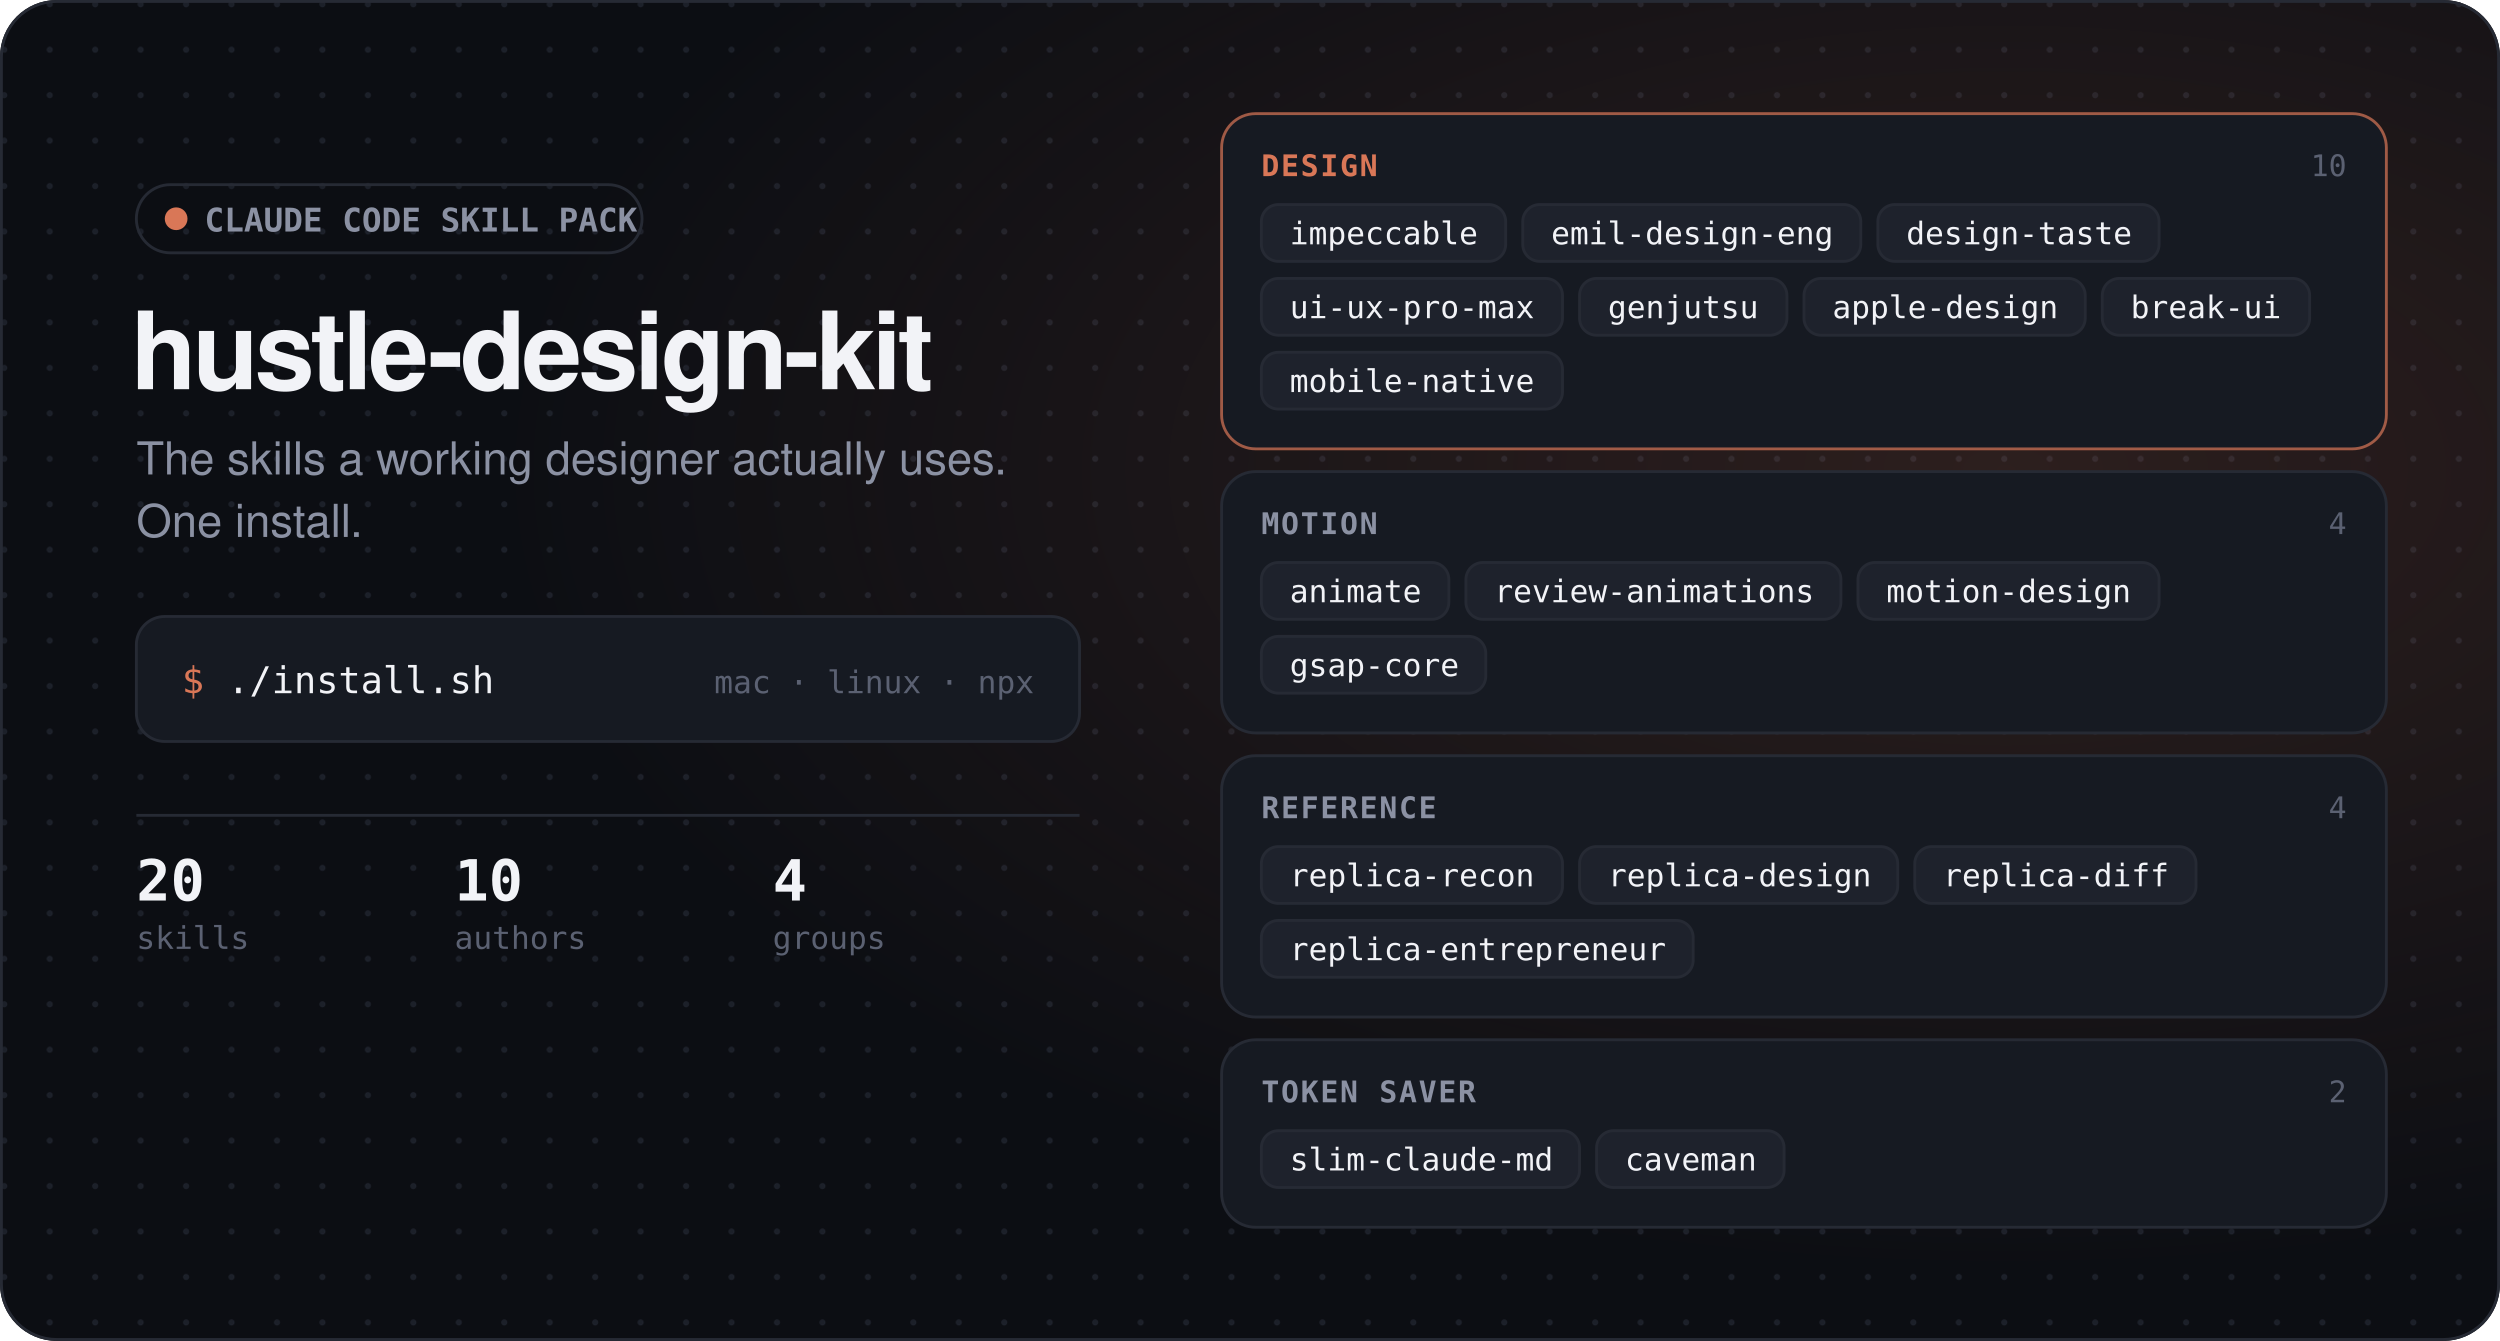
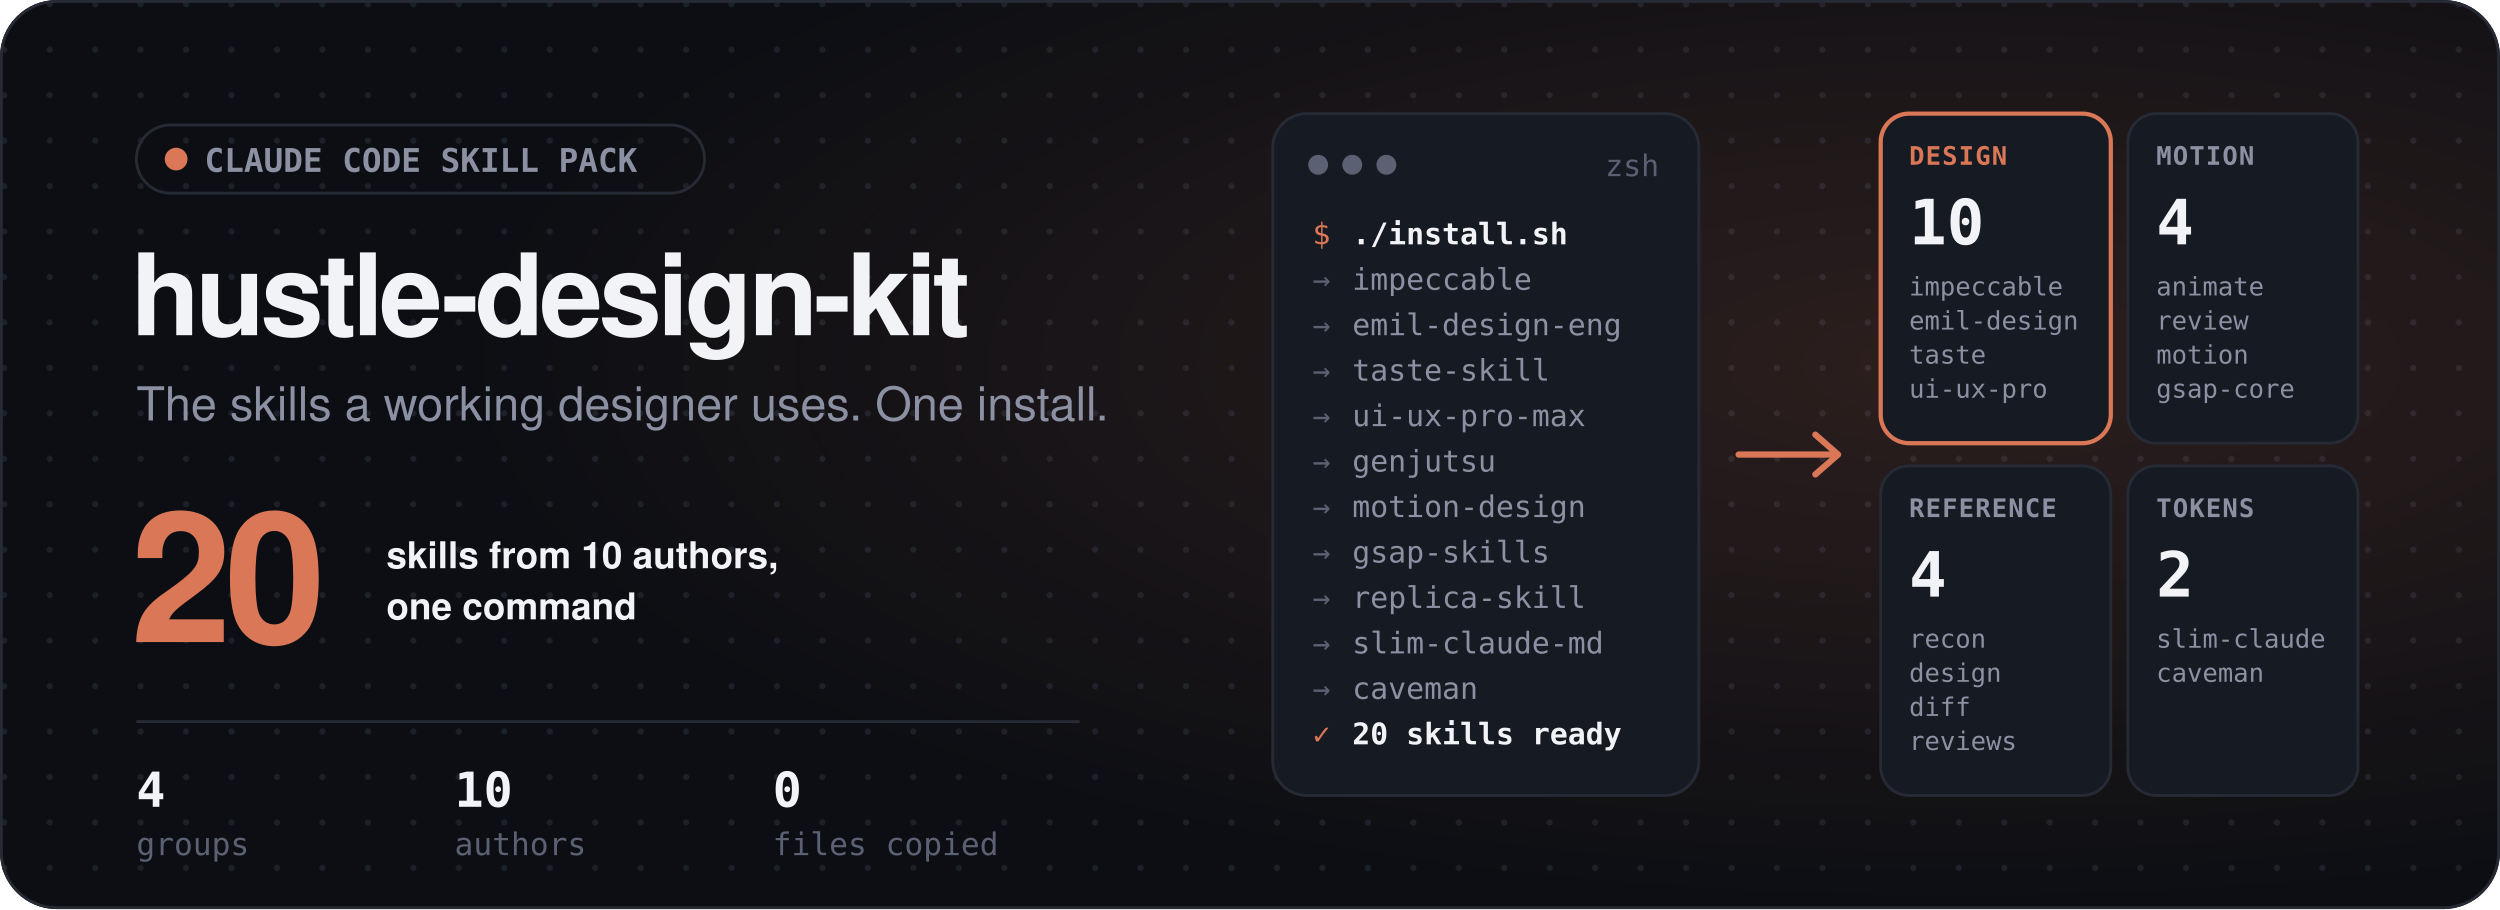
- <svg xmlns="http://www.w3.org/2000/svg" width="880" height="472" viewBox="0 0 880 472" font-family="ui-sans-serif,-apple-system,BlinkMacSystemFont,'Segoe UI',Helvetica,Arial,sans-serif">
+ <svg xmlns="http://www.w3.org/2000/svg" width="880" height="320" viewBox="0 0 880 320" font-family="ui-sans-serif,-apple-system,BlinkMacSystemFont,'Segoe UI',Helvetica,Arial,sans-serif">
  <defs>
    <pattern id="d" width="16" height="16" patternUnits="userSpaceOnUse">
      <circle cx="1.5" cy="1.5" r="1.1" fill="#1c2029" />
    </pattern>
-     <radialGradient id="g" cx="80%" cy="35%" r="60%">
+     <radialGradient id="g" cx="78%" cy="40%" r="60%">
      <stop offset="0" stop-color="#d97757" stop-opacity="0.16" />
      <stop offset="1" stop-color="#d97757" stop-opacity="0" />
    </radialGradient>
    <clipPath id="c">
-       <rect width="880" height="472" rx="20" />
+       <rect width="880" height="320" rx="20" />
    </clipPath>
  </defs>
  <g clip-path="url(#c)">
-     <rect width="880" height="472" fill="#0c0e13" />
-     <rect width="880" height="472" fill="url(#d)" />
-     <rect width="880" height="472" fill="url(#g)" />
+     <rect width="880" height="320" fill="#0c0e13" />
+     <rect width="880" height="320" fill="url(#d)" />
+     <rect width="880" height="320" fill="url(#g)" />
  </g>
-   <rect x=".5" y=".5" width="879" height="471" rx="19.5" fill="none" stroke="#262a34" />
-   <g transform="translate(0 21)">
-     <rect x="48" y="44" width="178" height="24" rx="12" fill="none" stroke="#262a34" />
-     <circle cx="62" cy="56" r="4" fill="#d97757" />
-     <text x="72" y="60.5" font-size="11.5" font-weight="600" fill="#8b91a3" font-family="ui-monospace,SFMono-Regular,Menlo,Consolas,monospace">CLAUDE CODE SKILL PACK</text>
-     <text x="46" y="116" font-size="38" font-weight="800" fill="#f2f3f7" letter-spacing="-1.4">hustle-design-kit</text>
-     <text x="48" y="146" font-size="16" fill="#8b91a3">The skills a working designer actually uses.</text>
-     <text x="48" y="168" font-size="16" fill="#8b91a3">One install.</text>
-     <rect x="48" y="196" width="332" height="44" rx="10" fill="#161a22" stroke="#262a34" />
-     <text x="64" y="223" font-size="13" fill="#d97757" font-family="ui-monospace,SFMono-Regular,Menlo,Consolas,monospace">$</text>
-     <text x="80" y="223" font-size="13" fill="#f2f3f7" font-family="ui-monospace,SFMono-Regular,Menlo,Consolas,monospace">./install.sh</text>
-     <text x="364" y="223" font-size="11" fill="#5b6172" font-family="ui-monospace,SFMono-Regular,Menlo,Consolas,monospace" text-anchor="end">mac · linux · npx</text>
-     <line x1="48" y1="266" x2="380" y2="266" stroke="#262a34" />
-     <text x="48" y="296" font-size="20" font-weight="700" fill="#f2f3f7" font-family="ui-monospace,SFMono-Regular,Menlo,Consolas,monospace">20</text>
-     <text x="48" y="313" font-size="11" fill="#5b6172" font-family="ui-monospace,SFMono-Regular,Menlo,Consolas,monospace">skills</text>
-     <text x="160" y="296" font-size="20" font-weight="700" fill="#f2f3f7" font-family="ui-monospace,SFMono-Regular,Menlo,Consolas,monospace">10</text>
-     <text x="160" y="313" font-size="11" fill="#5b6172" font-family="ui-monospace,SFMono-Regular,Menlo,Consolas,monospace">authors</text>
-     <text x="272" y="296" font-size="20" font-weight="700" fill="#f2f3f7" font-family="ui-monospace,SFMono-Regular,Menlo,Consolas,monospace">4</text>
-     <text x="272" y="313" font-size="11" fill="#5b6172" font-family="ui-monospace,SFMono-Regular,Menlo,Consolas,monospace">groups</text>
-   </g>
-   <rect x="430" y="40" width="410" height="118" rx="12" fill="#161a22" stroke="#d97757" stroke-opacity="0.7" />
-   <text x="444" y="62" font-size="10.5" font-weight="700" fill="#d97757" font-family="ui-monospace,SFMono-Regular,Menlo,Consolas,monospace" letter-spacing=".6">DESIGN</text>
-   <text x="826" y="62" font-size="10.5" fill="#5b6172" font-family="ui-monospace,SFMono-Regular,Menlo,Consolas,monospace" text-anchor="end">10</text>
-   <rect x="444" y="72" width="86" height="20" rx="6" fill="#1e222c" stroke="#262a34" />
-   <text x="454" y="86" font-size="11" fill="#f2f3f7" font-family="ui-monospace,SFMono-Regular,Menlo,Consolas,monospace">impeccable</text>
-   <rect x="536" y="72" width="119" height="20" rx="6" fill="#1e222c" stroke="#262a34" />
-   <text x="546" y="86" font-size="11" fill="#f2f3f7" font-family="ui-monospace,SFMono-Regular,Menlo,Consolas,monospace">emil-design-eng</text>
-   <rect x="661" y="72" width="99" height="20" rx="6" fill="#1e222c" stroke="#262a34" />
-   <text x="671" y="86" font-size="11" fill="#f2f3f7" font-family="ui-monospace,SFMono-Regular,Menlo,Consolas,monospace">design-taste</text>
-   <rect x="444" y="98" width="106" height="20" rx="6" fill="#1e222c" stroke="#262a34" />
-   <text x="454" y="112" font-size="11" fill="#f2f3f7" font-family="ui-monospace,SFMono-Regular,Menlo,Consolas,monospace">ui-ux-pro-max</text>
-   <rect x="556" y="98" width="73" height="20" rx="6" fill="#1e222c" stroke="#262a34" />
-   <text x="566" y="112" font-size="11" fill="#f2f3f7" font-family="ui-monospace,SFMono-Regular,Menlo,Consolas,monospace">genjutsu</text>
-   <rect x="635" y="98" width="99" height="20" rx="6" fill="#1e222c" stroke="#262a34" />
-   <text x="645" y="112" font-size="11" fill="#f2f3f7" font-family="ui-monospace,SFMono-Regular,Menlo,Consolas,monospace">apple-design</text>
-   <rect x="740" y="98" width="73" height="20" rx="6" fill="#1e222c" stroke="#262a34" />
-   <text x="750" y="112" font-size="11" fill="#f2f3f7" font-family="ui-monospace,SFMono-Regular,Menlo,Consolas,monospace">break-ui</text>
-   <rect x="444" y="124" width="106" height="20" rx="6" fill="#1e222c" stroke="#262a34" />
-   <text x="454" y="138" font-size="11" fill="#f2f3f7" font-family="ui-monospace,SFMono-Regular,Menlo,Consolas,monospace">mobile-native</text>
-   <rect x="430" y="166" width="410" height="92" rx="12" fill="#161a22" stroke="#262a34" stroke-opacity="1" />
-   <text x="444" y="188" font-size="10.5" font-weight="700" fill="#8b91a3" font-family="ui-monospace,SFMono-Regular,Menlo,Consolas,monospace" letter-spacing=".6">MOTION</text>
-   <text x="826" y="188" font-size="10.5" fill="#5b6172" font-family="ui-monospace,SFMono-Regular,Menlo,Consolas,monospace" text-anchor="end">4</text>
-   <rect x="444" y="198" width="66" height="20" rx="6" fill="#1e222c" stroke="#262a34" />
-   <text x="454" y="212" font-size="11" fill="#f2f3f7" font-family="ui-monospace,SFMono-Regular,Menlo,Consolas,monospace">animate</text>
-   <rect x="516" y="198" width="132" height="20" rx="6" fill="#1e222c" stroke="#262a34" />
-   <text x="526" y="212" font-size="11" fill="#f2f3f7" font-family="ui-monospace,SFMono-Regular,Menlo,Consolas,monospace">review-animations</text>
-   <rect x="654" y="198" width="106" height="20" rx="6" fill="#1e222c" stroke="#262a34" />
-   <text x="664" y="212" font-size="11" fill="#f2f3f7" font-family="ui-monospace,SFMono-Regular,Menlo,Consolas,monospace">motion-design</text>
-   <rect x="444" y="224" width="79" height="20" rx="6" fill="#1e222c" stroke="#262a34" />
-   <text x="454" y="238" font-size="11" fill="#f2f3f7" font-family="ui-monospace,SFMono-Regular,Menlo,Consolas,monospace">gsap-core</text>
-   <rect x="430" y="266" width="410" height="92" rx="12" fill="#161a22" stroke="#262a34" stroke-opacity="1" />
-   <text x="444" y="288" font-size="10.5" font-weight="700" fill="#8b91a3" font-family="ui-monospace,SFMono-Regular,Menlo,Consolas,monospace" letter-spacing=".6">REFERENCE</text>
-   <text x="826" y="288" font-size="10.5" fill="#5b6172" font-family="ui-monospace,SFMono-Regular,Menlo,Consolas,monospace" text-anchor="end">4</text>
-   <rect x="444" y="298" width="106" height="20" rx="6" fill="#1e222c" stroke="#262a34" />
-   <text x="454" y="312" font-size="11" fill="#f2f3f7" font-family="ui-monospace,SFMono-Regular,Menlo,Consolas,monospace">replica-recon</text>
-   <rect x="556" y="298" width="112" height="20" rx="6" fill="#1e222c" stroke="#262a34" />
-   <text x="566" y="312" font-size="11" fill="#f2f3f7" font-family="ui-monospace,SFMono-Regular,Menlo,Consolas,monospace">replica-design</text>
-   <rect x="674" y="298" width="99" height="20" rx="6" fill="#1e222c" stroke="#262a34" />
-   <text x="684" y="312" font-size="11" fill="#f2f3f7" font-family="ui-monospace,SFMono-Regular,Menlo,Consolas,monospace">replica-diff</text>
-   <rect x="444" y="324" width="152" height="20" rx="6" fill="#1e222c" stroke="#262a34" />
-   <text x="454" y="338" font-size="11" fill="#f2f3f7" font-family="ui-monospace,SFMono-Regular,Menlo,Consolas,monospace">replica-entrepreneur</text>
-   <rect x="430" y="366" width="410" height="66" rx="12" fill="#161a22" stroke="#262a34" stroke-opacity="1" />
-   <text x="444" y="388" font-size="10.5" font-weight="700" fill="#8b91a3" font-family="ui-monospace,SFMono-Regular,Menlo,Consolas,monospace" letter-spacing=".6">TOKEN SAVER</text>
-   <text x="826" y="388" font-size="10.5" fill="#5b6172" font-family="ui-monospace,SFMono-Regular,Menlo,Consolas,monospace" text-anchor="end">2</text>
-   <rect x="444" y="398" width="112" height="20" rx="6" fill="#1e222c" stroke="#262a34" />
-   <text x="454" y="412" font-size="11" fill="#f2f3f7" font-family="ui-monospace,SFMono-Regular,Menlo,Consolas,monospace">slim-claude-md</text>
-   <rect x="562" y="398" width="66" height="20" rx="6" fill="#1e222c" stroke="#262a34" />
-   <text x="572" y="412" font-size="11" fill="#f2f3f7" font-family="ui-monospace,SFMono-Regular,Menlo,Consolas,monospace">caveman</text>
+   <rect x=".5" y=".5" width="879" height="319" rx="19.5" fill="none" stroke="#262a34" />
+   <rect x="48" y="44" width="200" height="24" rx="12" fill="none" stroke="#262a34" />
+   <circle cx="62" cy="56" r="4" fill="#d97757" />
+   <text x="72" y="60.5" font-size="11.5" font-weight="600" fill="#8b91a3" font-family="ui-monospace,SFMono-Regular,Menlo,Consolas,monospace">CLAUDE CODE SKILL PACK</text>
+   <text x="46" y="118" font-size="40" font-weight="800" fill="#f2f3f7" letter-spacing="-1.6">hustle-design-kit</text>
+   <text x="48" y="148" font-size="16.5" fill="#8b91a3">The skills a working designer uses. One install.</text>
+   <text x="46" y="226" font-size="64" font-weight="800" fill="#d97757" letter-spacing="-2.5">20</text>
+   <text x="136" y="200" font-size="13" font-weight="600" fill="#f2f3f7">skills from 10 authors,</text>
+   <text x="136" y="218" font-size="13" font-weight="600" fill="#f2f3f7">one command</text>
+   <line x1="48" y1="254" x2="380" y2="254" stroke="#262a34" />
+   <text x="48" y="284" font-size="17" font-weight="700" fill="#f2f3f7" font-family="ui-monospace,SFMono-Regular,Menlo,Consolas,monospace">4</text>
+   <text x="48" y="301" font-size="11" fill="#5b6172" font-family="ui-monospace,SFMono-Regular,Menlo,Consolas,monospace">groups</text>
+   <text x="160" y="284" font-size="17" font-weight="700" fill="#f2f3f7" font-family="ui-monospace,SFMono-Regular,Menlo,Consolas,monospace">10</text>
+   <text x="160" y="301" font-size="11" fill="#5b6172" font-family="ui-monospace,SFMono-Regular,Menlo,Consolas,monospace">authors</text>
+   <text x="272" y="284" font-size="17" font-weight="700" fill="#f2f3f7" font-family="ui-monospace,SFMono-Regular,Menlo,Consolas,monospace">0</text>
+   <text x="272" y="301" font-size="11" fill="#5b6172" font-family="ui-monospace,SFMono-Regular,Menlo,Consolas,monospace">files copied</text>
+   <rect x="448" y="40" width="150" height="240" rx="12" fill="#161a22" stroke="#262a34" />
+   <circle cx="464" cy="58" r="3.5" fill="#5b6172" />
+   <circle cx="476" cy="58" r="3.5" fill="#5b6172" />
+   <circle cx="488" cy="58" r="3.5" fill="#5b6172" />
+   <text x="584" y="62" font-size="10.5" fill="#5b6172" font-family="ui-monospace,SFMono-Regular,Menlo,Consolas,monospace" text-anchor="end">zsh</text>
+   <text x="462" y="86" font-size="10.5" fill="#d97757" font-family="ui-monospace,SFMono-Regular,Menlo,Consolas,monospace">$</text>
+   <text x="476" y="86" font-size="10.5" fill="#f2f3f7" font-family="ui-monospace,SFMono-Regular,Menlo,Consolas,monospace" font-weight="700">./install.sh</text>
+   <text x="462" y="102" font-size="10.5" fill="#5b6172" font-family="ui-monospace,SFMono-Regular,Menlo,Consolas,monospace">→</text>
+   <text x="476" y="102" font-size="10.5" fill="#8b91a3" font-family="ui-monospace,SFMono-Regular,Menlo,Consolas,monospace" font-weight="400">impeccable</text>
+   <text x="462" y="118" font-size="10.5" fill="#5b6172" font-family="ui-monospace,SFMono-Regular,Menlo,Consolas,monospace">→</text>
+   <text x="476" y="118" font-size="10.5" fill="#8b91a3" font-family="ui-monospace,SFMono-Regular,Menlo,Consolas,monospace" font-weight="400">emil-design-eng</text>
+   <text x="462" y="134" font-size="10.5" fill="#5b6172" font-family="ui-monospace,SFMono-Regular,Menlo,Consolas,monospace">→</text>
+   <text x="476" y="134" font-size="10.5" fill="#8b91a3" font-family="ui-monospace,SFMono-Regular,Menlo,Consolas,monospace" font-weight="400">taste-skill</text>
+   <text x="462" y="150" font-size="10.5" fill="#5b6172" font-family="ui-monospace,SFMono-Regular,Menlo,Consolas,monospace">→</text>
+   <text x="476" y="150" font-size="10.5" fill="#8b91a3" font-family="ui-monospace,SFMono-Regular,Menlo,Consolas,monospace" font-weight="400">ui-ux-pro-max</text>
+   <text x="462" y="166" font-size="10.5" fill="#5b6172" font-family="ui-monospace,SFMono-Regular,Menlo,Consolas,monospace">→</text>
+   <text x="476" y="166" font-size="10.5" fill="#8b91a3" font-family="ui-monospace,SFMono-Regular,Menlo,Consolas,monospace" font-weight="400">genjutsu</text>
+   <text x="462" y="182" font-size="10.5" fill="#5b6172" font-family="ui-monospace,SFMono-Regular,Menlo,Consolas,monospace">→</text>
+   <text x="476" y="182" font-size="10.5" fill="#8b91a3" font-family="ui-monospace,SFMono-Regular,Menlo,Consolas,monospace" font-weight="400">motion-design</text>
+   <text x="462" y="198" font-size="10.5" fill="#5b6172" font-family="ui-monospace,SFMono-Regular,Menlo,Consolas,monospace">→</text>
+   <text x="476" y="198" font-size="10.5" fill="#8b91a3" font-family="ui-monospace,SFMono-Regular,Menlo,Consolas,monospace" font-weight="400">gsap-skills</text>
+   <text x="462" y="214" font-size="10.5" fill="#5b6172" font-family="ui-monospace,SFMono-Regular,Menlo,Consolas,monospace">→</text>
+   <text x="476" y="214" font-size="10.5" fill="#8b91a3" font-family="ui-monospace,SFMono-Regular,Menlo,Consolas,monospace" font-weight="400">replica-skill</text>
+   <text x="462" y="230" font-size="10.5" fill="#5b6172" font-family="ui-monospace,SFMono-Regular,Menlo,Consolas,monospace">→</text>
+   <text x="476" y="230" font-size="10.5" fill="#8b91a3" font-family="ui-monospace,SFMono-Regular,Menlo,Consolas,monospace" font-weight="400">slim-claude-md</text>
+   <text x="462" y="246" font-size="10.5" fill="#5b6172" font-family="ui-monospace,SFMono-Regular,Menlo,Consolas,monospace">→</text>
+   <text x="476" y="246" font-size="10.5" fill="#8b91a3" font-family="ui-monospace,SFMono-Regular,Menlo,Consolas,monospace" font-weight="400">caveman</text>
+   <text x="462" y="262" font-size="10.5" fill="#d97757" font-family="ui-monospace,SFMono-Regular,Menlo,Consolas,monospace">✓</text>
+   <text x="476" y="262" font-size="10.5" fill="#f2f3f7" font-family="ui-monospace,SFMono-Regular,Menlo,Consolas,monospace" font-weight="700">20 skills ready</text>
+   <path d="M612 160 H646" stroke="#d97757" stroke-width="2.2" stroke-linecap="round" />
+   <path d="M639 153 L647 160 L639 167" fill="none" stroke="#d97757" stroke-width="2.2" stroke-linecap="round" stroke-linejoin="round" />
+   <rect x="662" y="40" width="81" height="116" rx="10" fill="#161a22" stroke="#d97757" stroke-width="1.5" />
+   <text x="672" y="58" font-size="9" font-weight="700" fill="#d97757" font-family="ui-monospace,SFMono-Regular,Menlo,Consolas,monospace" letter-spacing=".4">DESIGN</text>
+   <text x="672" y="86" font-size="22" font-weight="800" fill="#f2f3f7" font-family="ui-monospace,SFMono-Regular,Menlo,Consolas,monospace">10</text>
+   <text x="672" y="104" font-size="9" fill="#8b91a3" font-family="ui-monospace,SFMono-Regular,Menlo,Consolas,monospace">impeccable</text>
+   <text x="672" y="116" font-size="9" fill="#8b91a3" font-family="ui-monospace,SFMono-Regular,Menlo,Consolas,monospace">emil-design</text>
+   <text x="672" y="128" font-size="9" fill="#8b91a3" font-family="ui-monospace,SFMono-Regular,Menlo,Consolas,monospace">taste</text>
+   <text x="672" y="140" font-size="9" fill="#8b91a3" font-family="ui-monospace,SFMono-Regular,Menlo,Consolas,monospace">ui-ux-pro</text>
+   <rect x="749" y="40" width="81" height="116" rx="10" fill="#161a22" stroke="#262a34" stroke-width="1" />
+   <text x="759" y="58" font-size="9" font-weight="700" fill="#8b91a3" font-family="ui-monospace,SFMono-Regular,Menlo,Consolas,monospace" letter-spacing=".4">MOTION</text>
+   <text x="759" y="86" font-size="22" font-weight="800" fill="#f2f3f7" font-family="ui-monospace,SFMono-Regular,Menlo,Consolas,monospace">4</text>
+   <text x="759" y="104" font-size="9" fill="#8b91a3" font-family="ui-monospace,SFMono-Regular,Menlo,Consolas,monospace">animate</text>
+   <text x="759" y="116" font-size="9" fill="#8b91a3" font-family="ui-monospace,SFMono-Regular,Menlo,Consolas,monospace">review</text>
+   <text x="759" y="128" font-size="9" fill="#8b91a3" font-family="ui-monospace,SFMono-Regular,Menlo,Consolas,monospace">motion</text>
+   <text x="759" y="140" font-size="9" fill="#8b91a3" font-family="ui-monospace,SFMono-Regular,Menlo,Consolas,monospace">gsap-core</text>
+   <rect x="662" y="164" width="81" height="116" rx="10" fill="#161a22" stroke="#262a34" stroke-width="1" />
+   <text x="672" y="182" font-size="9" font-weight="700" fill="#8b91a3" font-family="ui-monospace,SFMono-Regular,Menlo,Consolas,monospace" letter-spacing=".4">REFERENCE</text>
+   <text x="672" y="210" font-size="22" font-weight="800" fill="#f2f3f7" font-family="ui-monospace,SFMono-Regular,Menlo,Consolas,monospace">4</text>
+   <text x="672" y="228" font-size="9" fill="#8b91a3" font-family="ui-monospace,SFMono-Regular,Menlo,Consolas,monospace">recon</text>
+   <text x="672" y="240" font-size="9" fill="#8b91a3" font-family="ui-monospace,SFMono-Regular,Menlo,Consolas,monospace">design</text>
+   <text x="672" y="252" font-size="9" fill="#8b91a3" font-family="ui-monospace,SFMono-Regular,Menlo,Consolas,monospace">diff</text>
+   <text x="672" y="264" font-size="9" fill="#8b91a3" font-family="ui-monospace,SFMono-Regular,Menlo,Consolas,monospace">reviews</text>
+   <rect x="749" y="164" width="81" height="116" rx="10" fill="#161a22" stroke="#262a34" stroke-width="1" />
+   <text x="759" y="182" font-size="9" font-weight="700" fill="#8b91a3" font-family="ui-monospace,SFMono-Regular,Menlo,Consolas,monospace" letter-spacing=".4">TOKENS</text>
+   <text x="759" y="210" font-size="22" font-weight="800" fill="#f2f3f7" font-family="ui-monospace,SFMono-Regular,Menlo,Consolas,monospace">2</text>
+   <text x="759" y="228" font-size="9" fill="#8b91a3" font-family="ui-monospace,SFMono-Regular,Menlo,Consolas,monospace">slim-claude</text>
+   <text x="759" y="240" font-size="9" fill="#8b91a3" font-family="ui-monospace,SFMono-Regular,Menlo,Consolas,monospace">caveman</text>
</svg>
